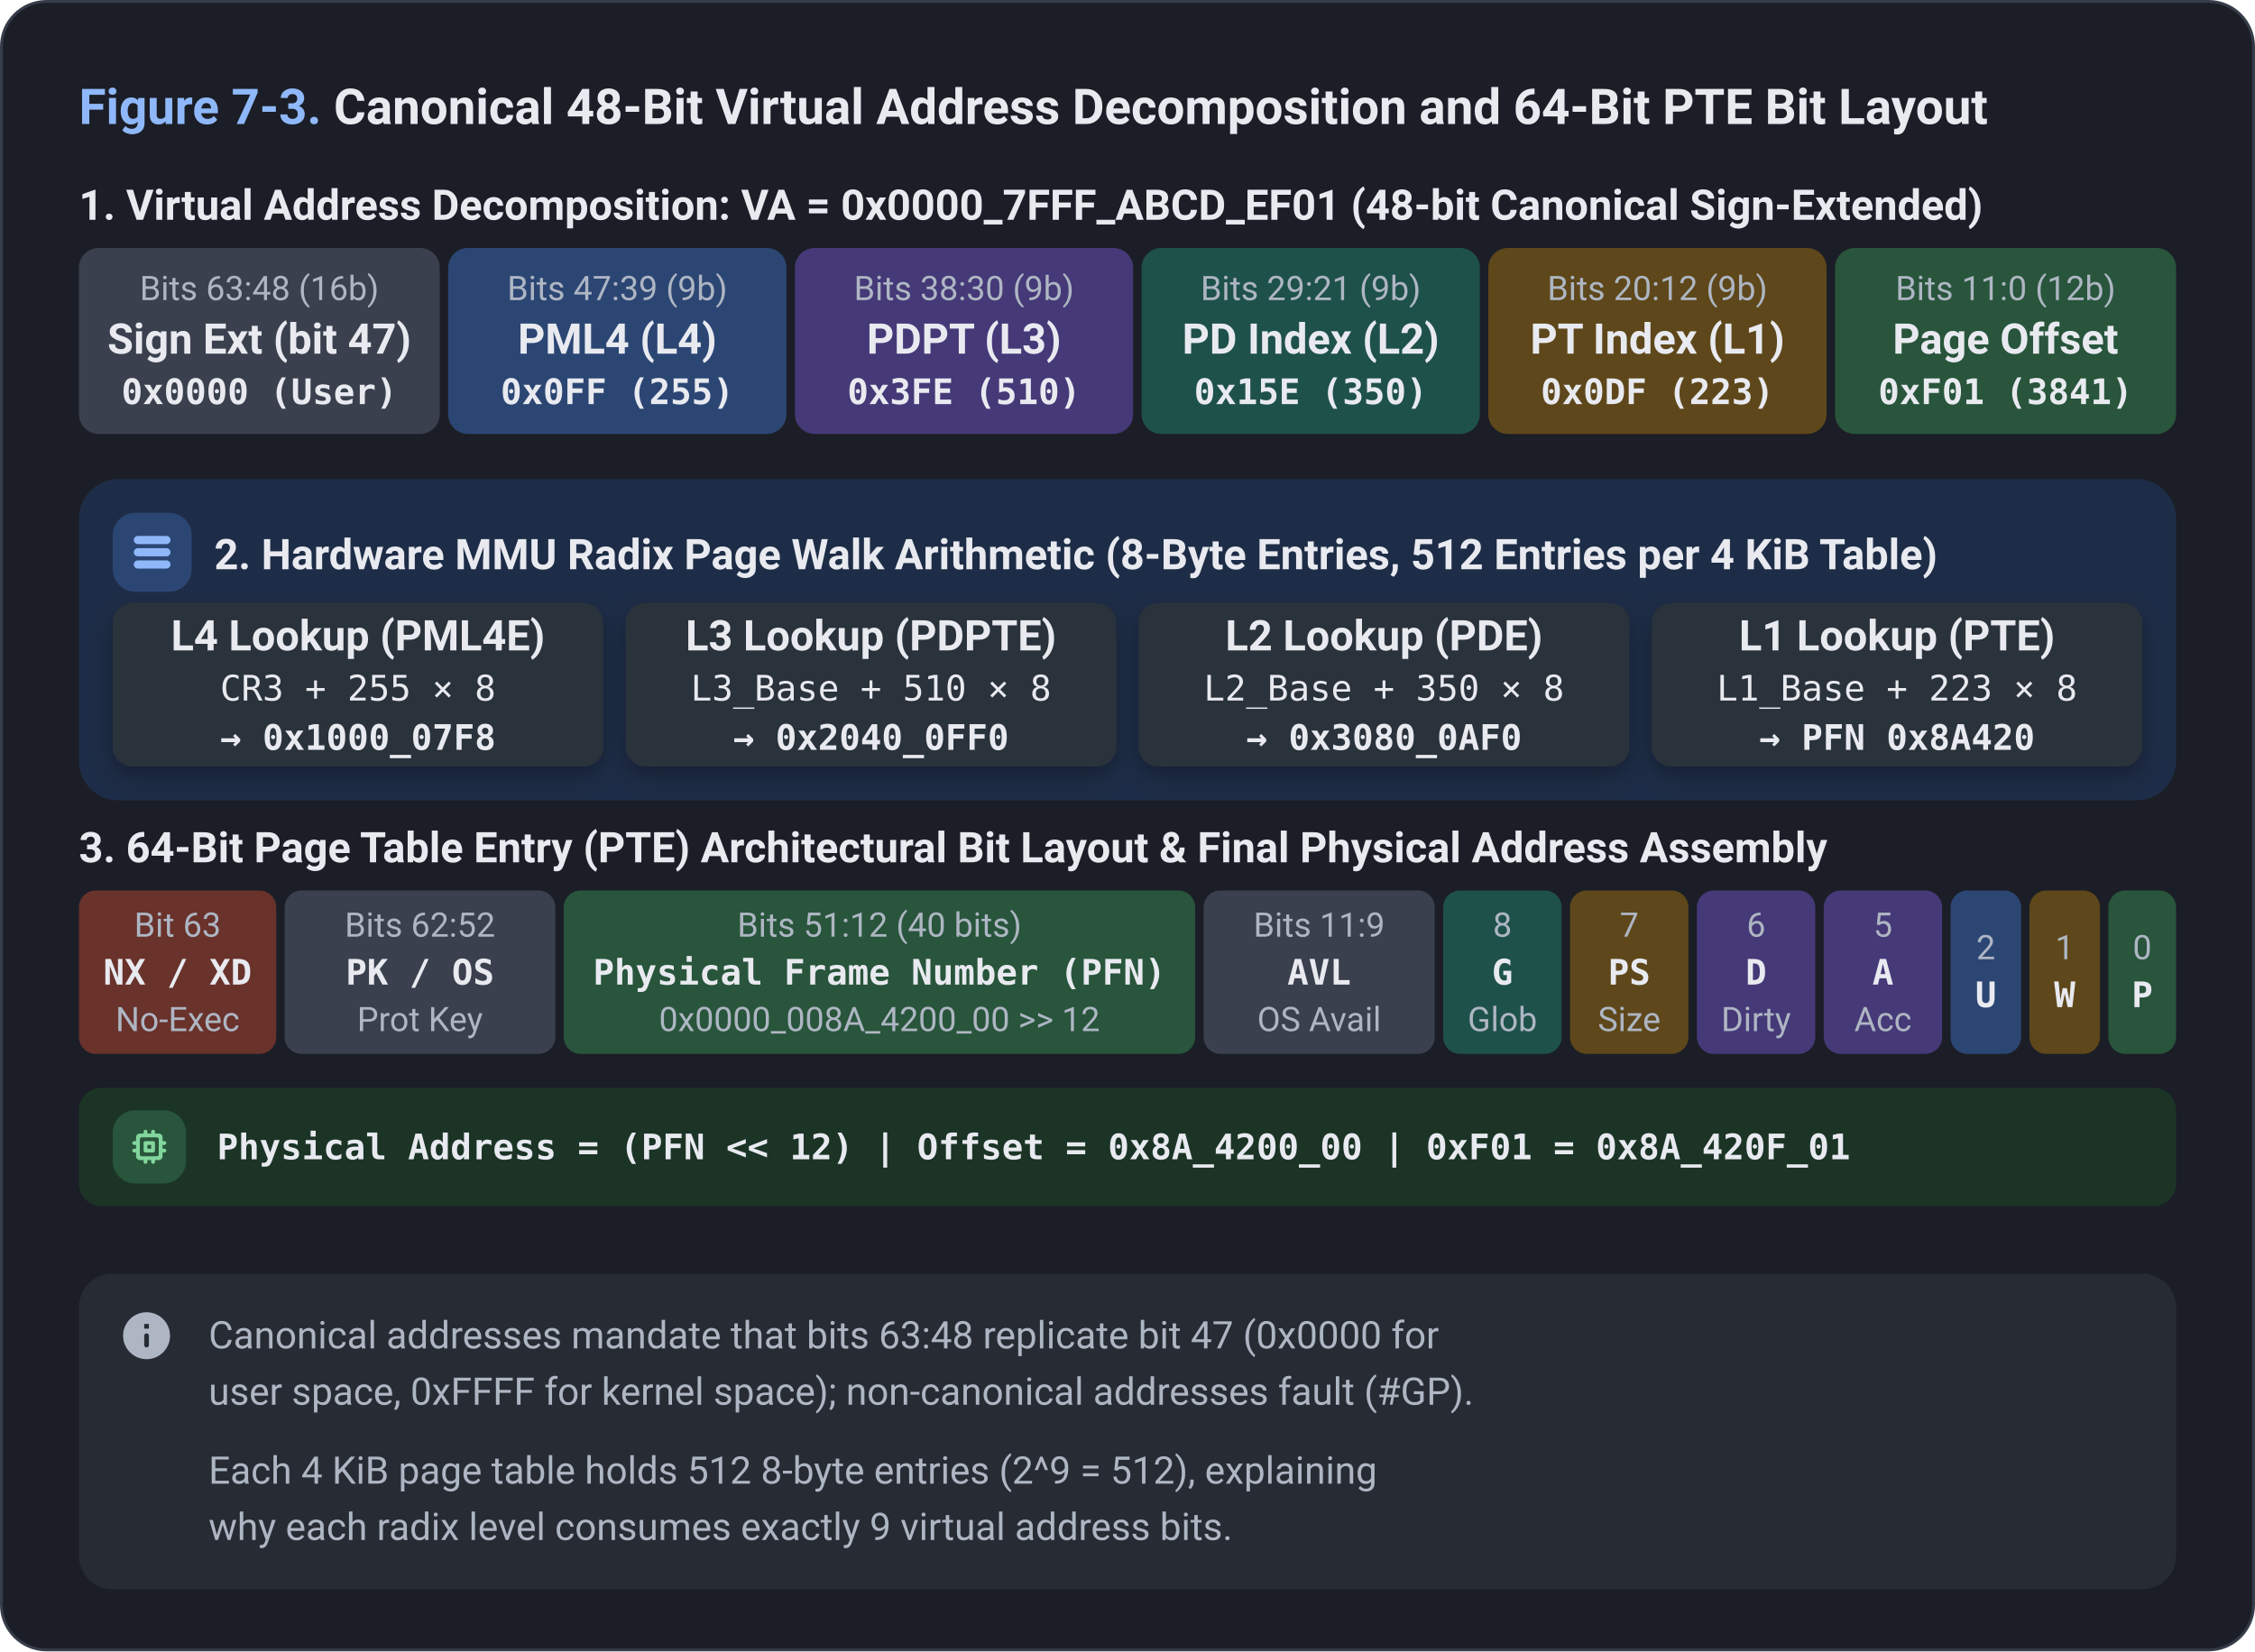
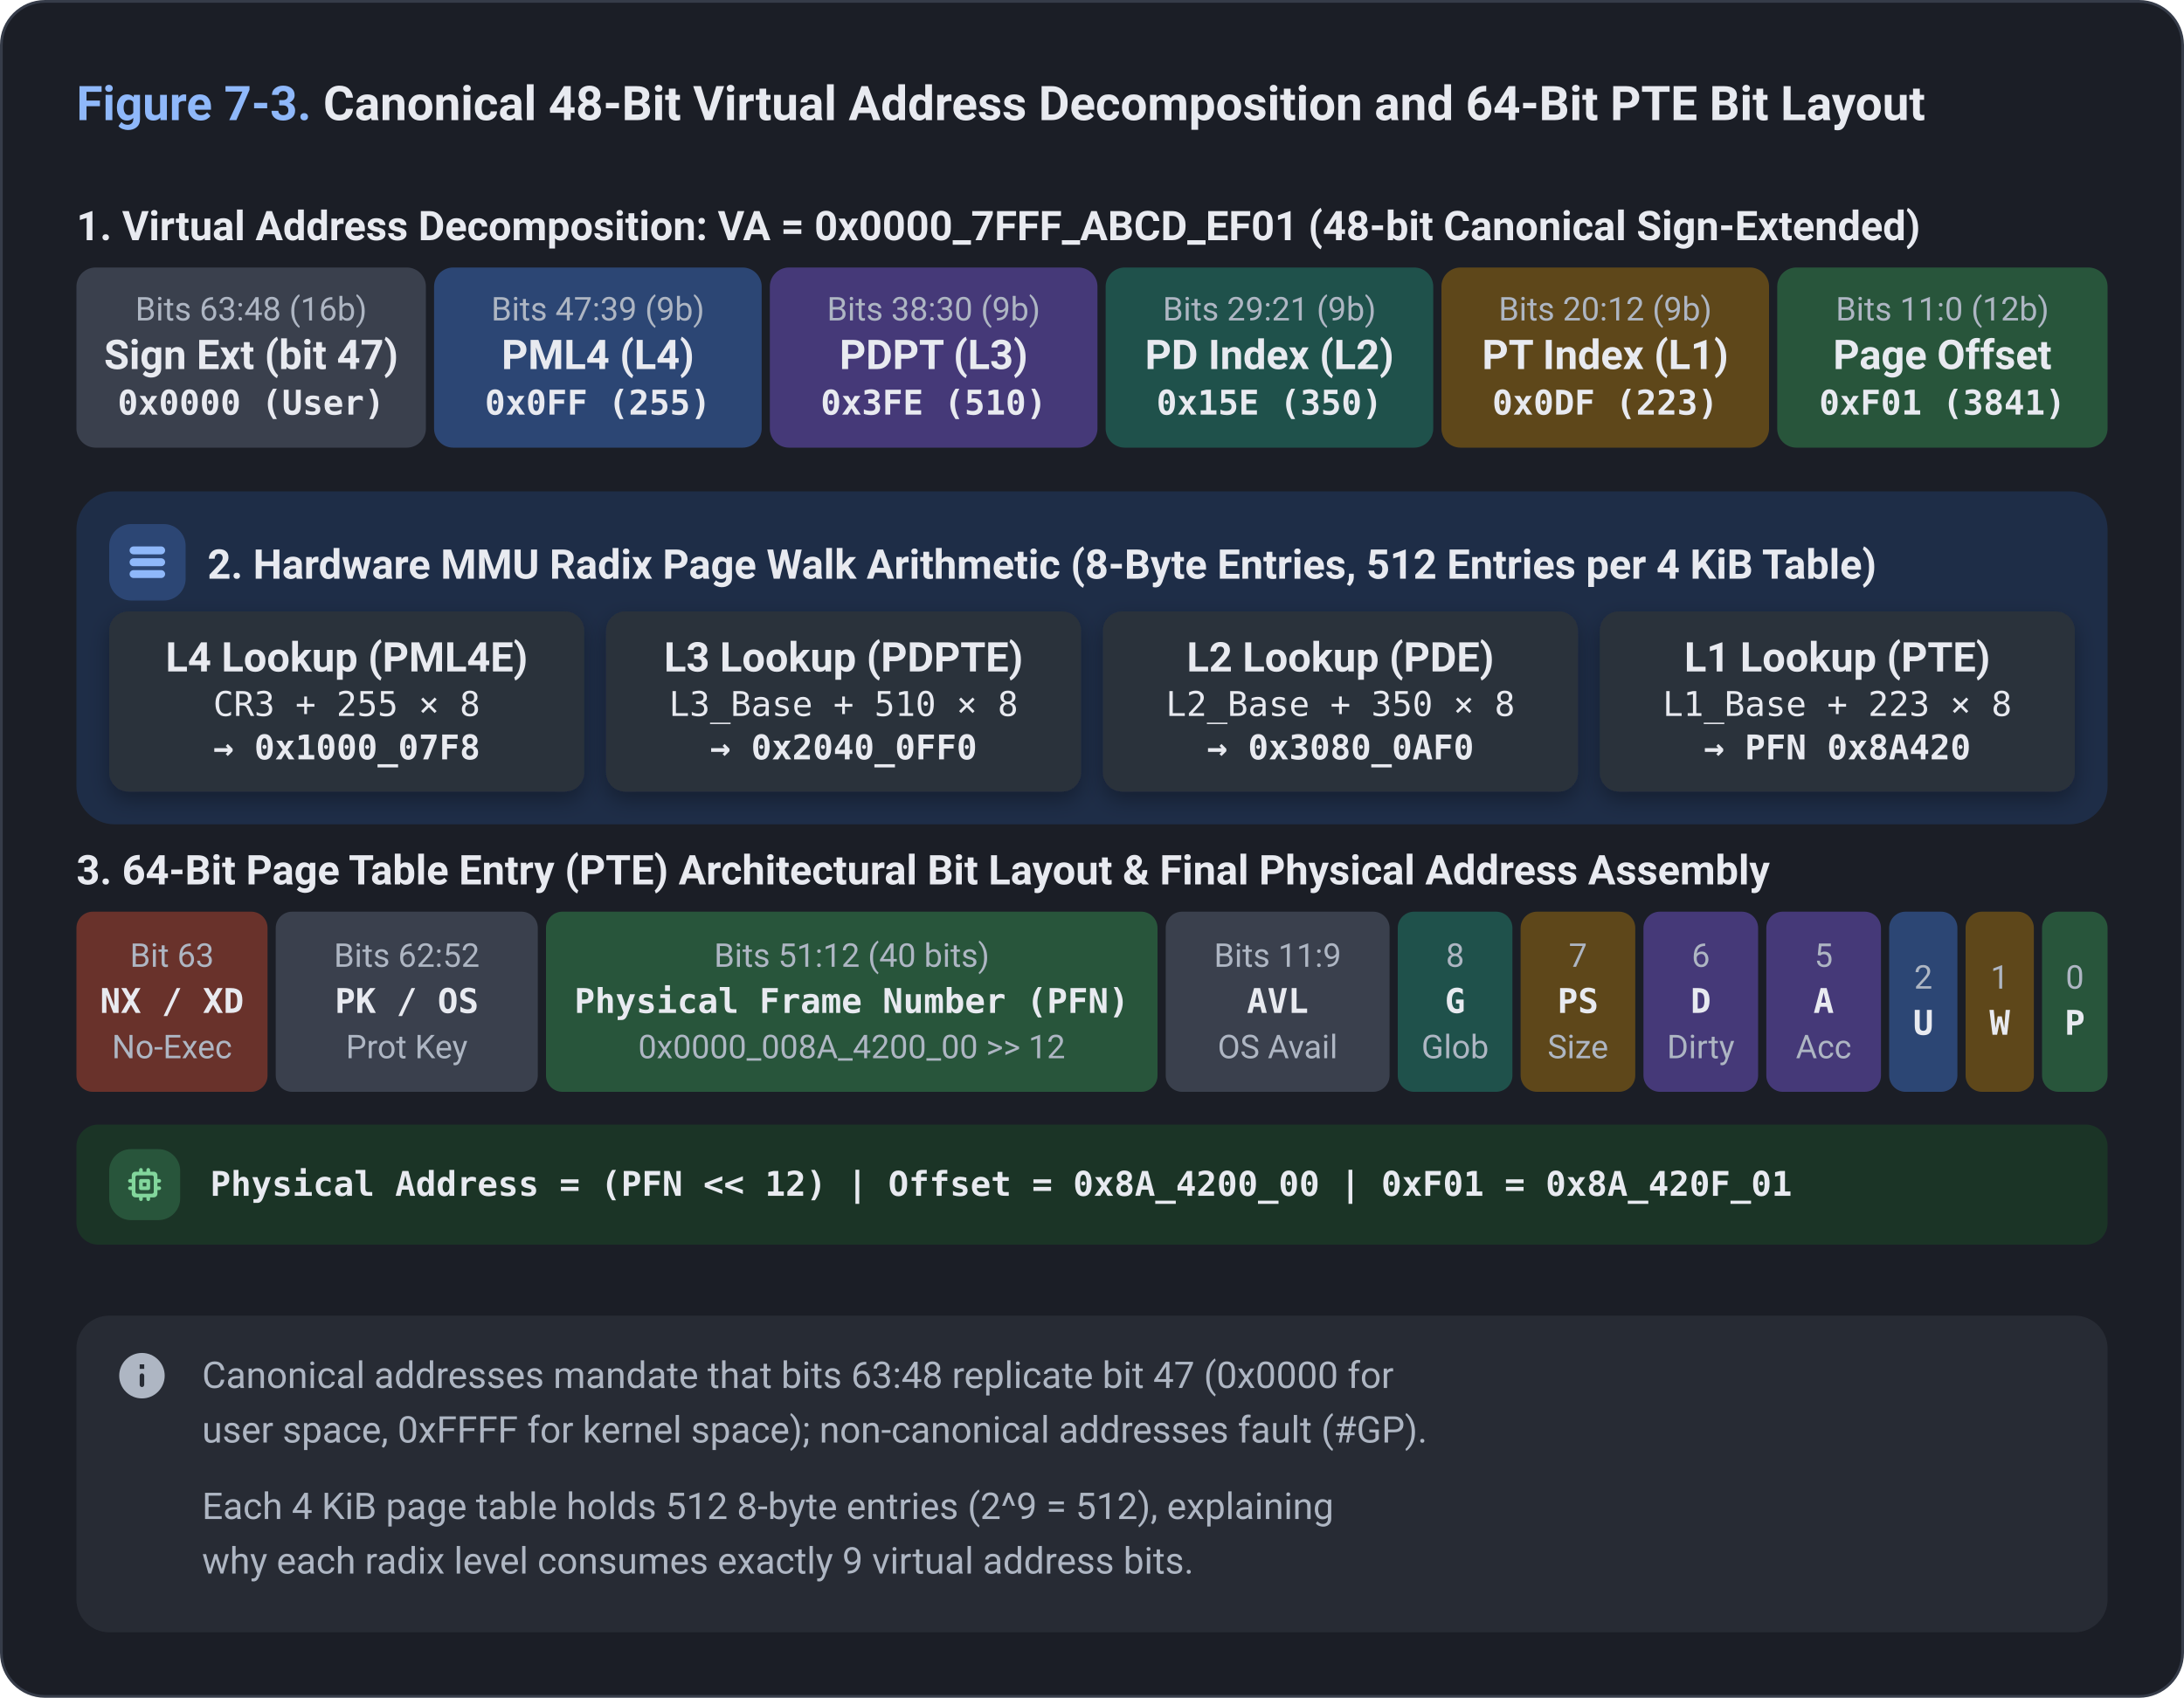
- <svg xmlns="http://www.w3.org/2000/svg" viewBox="0 0 800 586" width="800" height="586">
+ <svg xmlns="http://www.w3.org/2000/svg" viewBox="0 0 800 622" width="800" height="622">
  <style>
    text { font-family: -apple-system, BlinkMacSystemFont, "Segoe UI", Roboto, "Helvetica Neue", Arial, sans-serif; fill: #E8EAF0; }
    .paper { fill: #1B1E26; }
    .frame { fill: #1B1E26; stroke: #363C49; stroke-width: 1; }
    .card { fill: #2B303B; }
    .hair { stroke: #363C49; stroke-width: 1.2; fill: none; }
    .muted { fill: #AEB6C3; }
    .ink { fill: #E8EAF0; }
    .title { font-size: 17.5px; font-weight: 650; }
    .head { font-size: 15.5px; font-weight: 650; }
    .name { font-size: 15px; font-weight: 650; }
    .body { font-size: 13.5px; }
    .sub { font-size: 13px; }
    .mono { font-size: 12.5px; font-family: "SF Mono", SFMono-Regular, ui-monospace, Menlo, Consolas, monospace; }
    .monob { font-size: 12.5px; font-weight: 650; font-family: "SF Mono", SFMono-Regular, ui-monospace, Menlo, Consolas, monospace; }
    .small { font-size: 12px; }
    .note { font-size: 13.5px; }
    .noteb { font-size: 13.5px; font-weight: 650; }
    .sub, .small, .note { fill: #AEB6C3; }
    .c-blue { fill: #1E2D47; }
    .m-blue { fill: #2C4674; }
    .a-blue { fill: #8FB8FA; }
    .t-blue { fill: #8FB8FA; }
    .w-blue { stroke: #8FB8FA; fill: none; stroke-linecap: butt; stroke-linejoin: round; }
    .o-blue { stroke: #8FB8FA; fill: none; stroke-width: 1.5; }
    .h-blue { stroke: #8FB8FA; stroke-width: 1.4; }
    .c-green { fill: #1B3426; }
    .m-green { fill: #28553B; }
    .a-green { fill: #82D69C; }
    .t-green { fill: #82D69C; }
    .w-green { stroke: #82D69C; fill: none; stroke-linecap: butt; stroke-linejoin: round; }
    .o-green { stroke: #82D69C; fill: none; stroke-width: 1.5; }
    .h-green { stroke: #82D69C; stroke-width: 1.4; }
    .c-amber { fill: #3A2D14; }
    .m-amber { fill: #5E471A; }
    .a-amber { fill: #F3C06B; }
    .t-amber { fill: #F3C06B; }
    .w-amber { stroke: #F3C06B; fill: none; stroke-linecap: butt; stroke-linejoin: round; }
    .o-amber { stroke: #F3C06B; fill: none; stroke-width: 1.5; }
    .h-amber { stroke: #F3C06B; stroke-width: 1.4; }
    .c-red { fill: #41221D; }
    .m-red { fill: #69322B; }
    .a-red { fill: #F59E8D; }
    .t-red { fill: #F59E8D; }
    .w-red { stroke: #F59E8D; fill: none; stroke-linecap: butt; stroke-linejoin: round; }
    .o-red { stroke: #F59E8D; fill: none; stroke-width: 1.5; }
    .h-red { stroke: #F59E8D; stroke-width: 1.4; }
    .c-purple { fill: #2C2549; }
    .m-purple { fill: #453978; }
    .a-purple { fill: #BCA8F7; }
    .t-purple { fill: #BCA8F7; }
    .w-purple { stroke: #BCA8F7; fill: none; stroke-linecap: butt; stroke-linejoin: round; }
    .o-purple { stroke: #BCA8F7; fill: none; stroke-width: 1.5; }
    .h-purple { stroke: #BCA8F7; stroke-width: 1.4; }
    .c-teal { fill: #15332F; }
    .m-teal { fill: #1F514B; }
    .a-teal { fill: #72D5CA; }
    .t-teal { fill: #72D5CA; }
    .w-teal { stroke: #72D5CA; fill: none; stroke-linecap: butt; stroke-linejoin: round; }
    .o-teal { stroke: #72D5CA; fill: none; stroke-width: 1.5; }
    .h-teal { stroke: #72D5CA; stroke-width: 1.4; }
    .c-gray { fill: #272B34; }
    .m-gray { fill: #3A404D; }
    .a-gray { fill: #AEB6C3; }
    .t-gray { fill: #AEB6C3; }
    .w-gray { stroke: #AEB6C3; fill: none; stroke-linecap: butt; stroke-linejoin: round; }
    .o-gray { stroke: #AEB6C3; fill: none; stroke-width: 1.5; }
    .h-gray { stroke: #AEB6C3; stroke-width: 1.4; }
    .c-wire { fill: #272B34; }
    .m-wire { fill: #3A404D; }
    .a-wire { fill: #A2ABB9; }
    .t-wire { fill: #A2ABB9; }
    .w-wire { stroke: #A2ABB9; fill: none; stroke-linecap: butt; stroke-linejoin: round; }
    .o-wire { stroke: #A2ABB9; fill: none; stroke-width: 1.5; }
    .h-wire { stroke: #A2ABB9; stroke-width: 1.4; }
  </style>
  <defs>
    <filter id="lift" x="-10%" y="-15%" width="120%" height="140%">
      <feDropShadow dx="0" dy="1" stdDeviation="1.2" flood-color="#000000" flood-opacity="0.45" />
      <feDropShadow dx="0" dy="3" stdDeviation="4" flood-color="#000000" flood-opacity="0.32" />
    </filter>
  </defs>
-   <rect x="0.5" y="0.5" width="799" height="585" rx="16" class="frame" />
+   <rect x="0.5" y="0.5" width="799" height="621" rx="16" class="frame" />
  <text x="28" y="44" class="title">
    <tspan class="t-blue">Figure 7-3.</tspan> Canonical 48-Bit Virtual Address Decomposition and 64-Bit PTE Bit Layout</text>
-   <g transform="translate(0 64)">
+   <g transform="translate(0 74)">
    <text x="28.0" y="14.0" class="name">1. Virtual Address Decomposition: VA = 0x0000_7FFF_ABCD_EF01 (48-bit Canonical Sign-Extended)</text>
    <rect x="28.0" y="24.0" width="128.0" height="66.0" rx="7" class="m-gray" />
-     <text x="92.0" y="42.5" class="small" text-anchor="middle" data-fit="33.0,151.0">Bits 63:48 (16b)</text>
-     <text x="92.0" y="61.5" class="name" text-anchor="middle" data-fit="33.0,151.0">Sign Ext (bit 47)</text>
-     <text x="92.0" y="79.4" class="monob" text-anchor="middle" data-fit="33.0,151.0">0x0000 (User)</text>
+     <text x="92.0" y="43.4" class="small" text-anchor="middle" data-fit="33.0,151.0">Bits 63:48 (16b)</text>
+     <text x="92.0" y="61.2" class="name" text-anchor="middle" data-fit="33.0,151.0">Sign Ext (bit 47)</text>
+     <text x="92.0" y="77.9" class="monob" text-anchor="middle" data-fit="33.0,151.0">0x0000 (User)</text>
    <rect x="159.0" y="24.0" width="120.0" height="66.0" rx="7" class="m-blue" />
-     <text x="219.0" y="42.5" class="small" text-anchor="middle" data-fit="164.0,274.0">Bits 47:39 (9b)</text>
-     <text x="219.0" y="61.5" class="name" text-anchor="middle" data-fit="164.0,274.0">PML4 (L4)</text>
-     <text x="219.0" y="79.4" class="monob" text-anchor="middle" data-fit="164.0,274.0">0x0FF (255)</text>
+     <text x="219.0" y="43.4" class="small" text-anchor="middle" data-fit="164.0,274.0">Bits 47:39 (9b)</text>
+     <text x="219.0" y="61.2" class="name" text-anchor="middle" data-fit="164.0,274.0">PML4 (L4)</text>
+     <text x="219.0" y="77.9" class="monob" text-anchor="middle" data-fit="164.0,274.0">0x0FF (255)</text>
    <rect x="282.0" y="24.0" width="120.0" height="66.0" rx="7" class="m-purple" />
-     <text x="342.0" y="42.5" class="small" text-anchor="middle" data-fit="287.0,397.0">Bits 38:30 (9b)</text>
-     <text x="342.0" y="61.5" class="name" text-anchor="middle" data-fit="287.0,397.0">PDPT (L3)</text>
-     <text x="342.0" y="79.4" class="monob" text-anchor="middle" data-fit="287.0,397.0">0x3FE (510)</text>
+     <text x="342.0" y="43.4" class="small" text-anchor="middle" data-fit="287.0,397.0">Bits 38:30 (9b)</text>
+     <text x="342.0" y="61.2" class="name" text-anchor="middle" data-fit="287.0,397.0">PDPT (L3)</text>
+     <text x="342.0" y="77.9" class="monob" text-anchor="middle" data-fit="287.0,397.0">0x3FE (510)</text>
    <rect x="405.0" y="24.0" width="120.0" height="66.0" rx="7" class="m-teal" />
-     <text x="465.0" y="42.5" class="small" text-anchor="middle" data-fit="410.0,520.0">Bits 29:21 (9b)</text>
-     <text x="465.0" y="61.5" class="name" text-anchor="middle" data-fit="410.0,520.0">PD Index (L2)</text>
-     <text x="465.0" y="79.4" class="monob" text-anchor="middle" data-fit="410.0,520.0">0x15E (350)</text>
+     <text x="465.0" y="43.4" class="small" text-anchor="middle" data-fit="410.0,520.0">Bits 29:21 (9b)</text>
+     <text x="465.0" y="61.2" class="name" text-anchor="middle" data-fit="410.0,520.0">PD Index (L2)</text>
+     <text x="465.0" y="77.9" class="monob" text-anchor="middle" data-fit="410.0,520.0">0x15E (350)</text>
    <rect x="528.0" y="24.0" width="120.0" height="66.0" rx="7" class="m-amber" />
-     <text x="588.0" y="42.5" class="small" text-anchor="middle" data-fit="533.0,643.0">Bits 20:12 (9b)</text>
-     <text x="588.0" y="61.5" class="name" text-anchor="middle" data-fit="533.0,643.0">PT Index (L1)</text>
-     <text x="588.0" y="79.4" class="monob" text-anchor="middle" data-fit="533.0,643.0">0x0DF (223)</text>
+     <text x="588.0" y="43.4" class="small" text-anchor="middle" data-fit="533.0,643.0">Bits 20:12 (9b)</text>
+     <text x="588.0" y="61.2" class="name" text-anchor="middle" data-fit="533.0,643.0">PT Index (L1)</text>
+     <text x="588.0" y="77.9" class="monob" text-anchor="middle" data-fit="533.0,643.0">0x0DF (223)</text>
    <rect x="651.0" y="24.0" width="121.0" height="66.0" rx="7" class="m-green" />
-     <text x="711.5" y="42.5" class="small" text-anchor="middle" data-fit="656.0,767.0">Bits 11:0 (12b)</text>
-     <text x="711.5" y="61.5" class="name" text-anchor="middle" data-fit="656.0,767.0">Page Offset</text>
-     <text x="711.5" y="79.4" class="monob" text-anchor="middle" data-fit="656.0,767.0">0xF01 (3841)</text>
-     <rect x="28.0" y="106.0" width="744.0" height="114.0" rx="14" class="c-blue" />
+     <text x="711.5" y="43.4" class="small" text-anchor="middle" data-fit="656.0,767.0">Bits 11:0 (12b)</text>
+     <text x="711.5" y="61.2" class="name" text-anchor="middle" data-fit="656.0,767.0">Page Offset</text>
+     <text x="711.5" y="77.9" class="monob" text-anchor="middle" data-fit="656.0,767.0">0xF01 (3841)</text>
+     <rect x="28.0" y="106.0" width="744.0" height="122.0" rx="14" class="c-blue" />
    <rect x="40.0" y="118.0" width="28.0" height="28.0" rx="8" class="m-blue" />
    <g transform="translate(45.3 123.3) scale(0.723)" class="a-blue">
      <path d="M19 8H5c-1.1 0-2-.9-2-2s.9-2 2-2h14c1.1 0 2 .9 2 2s-.9 2-2 2zm0 2H5c-1.1 0-2 .9-2 2s.9 2 2 2h14c1.1 0 2-.9 2-2s-.9-2-2-2zm0 6H5c-1.1 0-2 .9-2 2s.9 2 2 2h14c1.1 0 2-.9 2-2s-.9-2-2-2z" />
    </g>
    <text x="76.0" y="138.0" class="name">2. Hardware MMU Radix Page Walk Arithmetic (8-Byte Entries, 512 Entries per 4 KiB Table)</text>
-     <rect x="40.0" y="150.0" width="174.0" height="58.0" rx="7" class="card" filter="url(#lift)" />
-     <text x="127.0" y="166.8" class="name" text-anchor="middle" data-fit="45.0,209.0">L4 Lookup (PML4E)</text>
-     <text x="127.0" y="184.6" class="mono" text-anchor="middle" data-fit="45.0,209.0">CR3 + 255 × 8</text>
-     <text x="127.0" y="202.1" class="monob" text-anchor="middle" data-fit="45.0,209.0">→ 0x1000_07F8</text>
-     <rect x="222.0" y="150.0" width="174.0" height="58.0" rx="7" class="card" filter="url(#lift)" />
-     <text x="309.0" y="166.8" class="name" text-anchor="middle" data-fit="227.0,391.0">L3 Lookup (PDPTE)</text>
-     <text x="309.0" y="184.6" class="mono" text-anchor="middle" data-fit="227.0,391.0">L3_Base + 510 × 8</text>
-     <text x="309.0" y="202.1" class="monob" text-anchor="middle" data-fit="227.0,391.0">→ 0x2040_0FF0</text>
-     <rect x="404.0" y="150.0" width="174.0" height="58.0" rx="7" class="card" filter="url(#lift)" />
-     <text x="491.0" y="166.8" class="name" text-anchor="middle" data-fit="409.0,573.0">L2 Lookup (PDE)</text>
-     <text x="491.0" y="184.6" class="mono" text-anchor="middle" data-fit="409.0,573.0">L2_Base + 350 × 8</text>
-     <text x="491.0" y="202.1" class="monob" text-anchor="middle" data-fit="409.0,573.0">→ 0x3080_0AF0</text>
-     <rect x="586.0" y="150.0" width="174.0" height="58.0" rx="7" class="card" filter="url(#lift)" />
-     <text x="673.0" y="166.8" class="name" text-anchor="middle" data-fit="591.0,755.0">L1 Lookup (PTE)</text>
-     <text x="673.0" y="184.6" class="mono" text-anchor="middle" data-fit="591.0,755.0">L1_Base + 223 × 8</text>
-     <text x="673.0" y="202.1" class="monob" text-anchor="middle" data-fit="591.0,755.0">→ PFN 0x8A420</text>
-     <text x="28.0" y="242.0" class="name">3. 64-Bit Page Table Entry (PTE) Architectural Bit Layout &amp; Final Physical Address Assembly</text>
-     <rect x="28.0" y="252.0" width="70.0" height="58.0" rx="6" class="m-red" />
-     <text x="63.0" y="268.4" class="small" text-anchor="middle" data-fit="33.0,93.0">Bit 63</text>
-     <text x="63.0" y="285.4" class="monob" text-anchor="middle" data-fit="33.0,93.0">NX / XD</text>
-     <text x="63.0" y="301.9" class="small" text-anchor="middle" data-fit="33.0,93.0">No-Exec</text>
-     <rect x="101.0" y="252.0" width="96.0" height="58.0" rx="6" class="m-gray" />
-     <text x="149.0" y="268.4" class="small" text-anchor="middle" data-fit="106.0,192.0">Bits 62:52</text>
-     <text x="149.0" y="285.4" class="monob" text-anchor="middle" data-fit="106.0,192.0">PK / OS</text>
-     <text x="149.0" y="301.9" class="small" text-anchor="middle" data-fit="106.0,192.0">Prot Key</text>
-     <rect x="200.0" y="252.0" width="224.0" height="58.0" rx="6" class="m-green" />
-     <text x="312.0" y="268.4" class="small" text-anchor="middle" data-fit="205.0,419.0">Bits 51:12 (40 bits)</text>
-     <text x="312.0" y="285.4" class="monob" text-anchor="middle" data-fit="205.0,419.0">Physical Frame Number (PFN)</text>
-     <text x="312.0" y="301.9" class="small" text-anchor="middle" data-fit="205.0,419.0">0x0000_008A_4200_00 &gt;&gt; 12</text>
-     <rect x="427.0" y="252.0" width="82.0" height="58.0" rx="6" class="m-gray" />
-     <text x="468.0" y="268.4" class="small" text-anchor="middle" data-fit="432.0,504.0">Bits 11:9</text>
-     <text x="468.0" y="285.4" class="monob" text-anchor="middle" data-fit="432.0,504.0">AVL</text>
-     <text x="468.0" y="301.9" class="small" text-anchor="middle" data-fit="432.0,504.0">OS Avail</text>
-     <rect x="512.0" y="252.0" width="42.0" height="58.0" rx="6" class="m-teal" />
-     <text x="533.0" y="268.4" class="small" text-anchor="middle" data-fit="517.0,549.0">8</text>
-     <text x="533.0" y="285.4" class="monob" text-anchor="middle" data-fit="517.0,549.0">G</text>
-     <text x="533.0" y="301.9" class="small" text-anchor="middle" data-fit="517.0,549.0">Glob</text>
-     <rect x="557.0" y="252.0" width="42.0" height="58.0" rx="6" class="m-amber" />
-     <text x="578.0" y="268.4" class="small" text-anchor="middle" data-fit="562.0,594.0">7</text>
-     <text x="578.0" y="285.4" class="monob" text-anchor="middle" data-fit="562.0,594.0">PS</text>
-     <text x="578.0" y="301.9" class="small" text-anchor="middle" data-fit="562.0,594.0">Size</text>
-     <rect x="602.0" y="252.0" width="42.0" height="58.0" rx="6" class="m-purple" />
-     <text x="623.0" y="268.4" class="small" text-anchor="middle" data-fit="607.0,639.0">6</text>
-     <text x="623.0" y="285.4" class="monob" text-anchor="middle" data-fit="607.0,639.0">D</text>
-     <text x="623.0" y="301.9" class="small" text-anchor="middle" data-fit="607.0,639.0">Dirty</text>
-     <rect x="647.0" y="252.0" width="42.0" height="58.0" rx="6" class="m-purple" />
-     <text x="668.0" y="268.4" class="small" text-anchor="middle" data-fit="652.0,684.0">5</text>
-     <text x="668.0" y="285.4" class="monob" text-anchor="middle" data-fit="652.0,684.0">A</text>
-     <text x="668.0" y="301.9" class="small" text-anchor="middle" data-fit="652.0,684.0">Acc</text>
-     <rect x="692.0" y="252.0" width="25.0" height="58.0" rx="6" class="m-blue" />
-     <text x="704.5" y="276.4" class="small" text-anchor="middle" data-fit="697.0,712.0">2</text>
-     <text x="704.5" y="293.4" class="monob" text-anchor="middle" data-fit="697.0,712.0">U</text>
-     <rect x="720.0" y="252.0" width="25.0" height="58.0" rx="6" class="m-amber" />
-     <text x="732.5" y="276.4" class="small" text-anchor="middle" data-fit="725.0,740.0">1</text>
-     <text x="732.5" y="293.4" class="monob" text-anchor="middle" data-fit="725.0,740.0">W</text>
-     <rect x="748.0" y="252.0" width="24.0" height="58.0" rx="6" class="m-green" />
-     <text x="760.0" y="276.4" class="small" text-anchor="middle" data-fit="753.0,767.0">0</text>
-     <text x="760.0" y="293.4" class="monob" text-anchor="middle" data-fit="753.0,767.0">P</text>
-     <rect x="28.0" y="322.0" width="744.0" height="42.0" rx="8" class="c-green" />
-     <rect x="40.0" y="330.0" width="26.0" height="26.0" rx="8" class="m-green" />
-     <g transform="translate(44.9 334.9) scale(0.672)" class="a-green">
+     <rect x="40.0" y="150.0" width="174.0" height="66.0" rx="7" class="card" filter="url(#lift)" />
+     <text x="127.0" y="172.0" class="name" text-anchor="middle" data-fit="45.0,209.0">L4 Lookup (PML4E)</text>
+     <text x="127.0" y="188.3" class="mono" text-anchor="middle" data-fit="45.0,209.0">CR3 + 255 × 8</text>
+     <text x="127.0" y="204.2" class="monob" text-anchor="middle" data-fit="45.0,209.0">→ 0x1000_07F8</text>
+     <rect x="222.0" y="150.0" width="174.0" height="66.0" rx="7" class="card" filter="url(#lift)" />
+     <text x="309.0" y="172.0" class="name" text-anchor="middle" data-fit="227.0,391.0">L3 Lookup (PDPTE)</text>
+     <text x="309.0" y="188.3" class="mono" text-anchor="middle" data-fit="227.0,391.0">L3_Base + 510 × 8</text>
+     <text x="309.0" y="204.2" class="monob" text-anchor="middle" data-fit="227.0,391.0">→ 0x2040_0FF0</text>
+     <rect x="404.0" y="150.0" width="174.0" height="66.0" rx="7" class="card" filter="url(#lift)" />
+     <text x="491.0" y="172.0" class="name" text-anchor="middle" data-fit="409.0,573.0">L2 Lookup (PDE)</text>
+     <text x="491.0" y="188.3" class="mono" text-anchor="middle" data-fit="409.0,573.0">L2_Base + 350 × 8</text>
+     <text x="491.0" y="204.2" class="monob" text-anchor="middle" data-fit="409.0,573.0">→ 0x3080_0AF0</text>
+     <rect x="586.0" y="150.0" width="174.0" height="66.0" rx="7" class="card" filter="url(#lift)" />
+     <text x="673.0" y="172.0" class="name" text-anchor="middle" data-fit="591.0,755.0">L1 Lookup (PTE)</text>
+     <text x="673.0" y="188.3" class="mono" text-anchor="middle" data-fit="591.0,755.0">L1_Base + 223 × 8</text>
+     <text x="673.0" y="204.2" class="monob" text-anchor="middle" data-fit="591.0,755.0">→ PFN 0x8A420</text>
+     <text x="28.0" y="250.0" class="name">3. 64-Bit Page Table Entry (PTE) Architectural Bit Layout &amp; Final Physical Address Assembly</text>
+     <rect x="28.0" y="260.0" width="70.0" height="66.0" rx="6" class="m-red" />
+     <text x="63.0" y="280.2" class="small" text-anchor="middle" data-fit="33.0,93.0">Bit 63</text>
+     <text x="63.0" y="297.1" class="monob" text-anchor="middle" data-fit="33.0,93.0">NX / XD</text>
+     <text x="63.0" y="313.7" class="small" text-anchor="middle" data-fit="33.0,93.0">No-Exec</text>
+     <rect x="101.0" y="260.0" width="96.0" height="66.0" rx="6" class="m-gray" />
+     <text x="149.0" y="280.2" class="small" text-anchor="middle" data-fit="106.0,192.0">Bits 62:52</text>
+     <text x="149.0" y="297.1" class="monob" text-anchor="middle" data-fit="106.0,192.0">PK / OS</text>
+     <text x="149.0" y="313.7" class="small" text-anchor="middle" data-fit="106.0,192.0">Prot Key</text>
+     <rect x="200.0" y="260.0" width="224.0" height="66.0" rx="6" class="m-green" />
+     <text x="312.0" y="280.2" class="small" text-anchor="middle" data-fit="205.0,419.0">Bits 51:12 (40 bits)</text>
+     <text x="312.0" y="297.1" class="monob" text-anchor="middle" data-fit="205.0,419.0">Physical Frame Number (PFN)</text>
+     <text x="312.0" y="313.7" class="small" text-anchor="middle" data-fit="205.0,419.0">0x0000_008A_4200_00 &gt;&gt; 12</text>
+     <rect x="427.0" y="260.0" width="82.0" height="66.0" rx="6" class="m-gray" />
+     <text x="468.0" y="280.2" class="small" text-anchor="middle" data-fit="432.0,504.0">Bits 11:9</text>
+     <text x="468.0" y="297.1" class="monob" text-anchor="middle" data-fit="432.0,504.0">AVL</text>
+     <text x="468.0" y="313.7" class="small" text-anchor="middle" data-fit="432.0,504.0">OS Avail</text>
+     <rect x="512.0" y="260.0" width="42.0" height="66.0" rx="6" class="m-teal" />
+     <text x="533.0" y="280.2" class="small" text-anchor="middle" data-fit="517.0,549.0">8</text>
+     <text x="533.0" y="297.1" class="monob" text-anchor="middle" data-fit="517.0,549.0">G</text>
+     <text x="533.0" y="313.7" class="small" text-anchor="middle" data-fit="517.0,549.0">Glob</text>
+     <rect x="557.0" y="260.0" width="42.0" height="66.0" rx="6" class="m-amber" />
+     <text x="578.0" y="280.2" class="small" text-anchor="middle" data-fit="562.0,594.0">7</text>
+     <text x="578.0" y="297.1" class="monob" text-anchor="middle" data-fit="562.0,594.0">PS</text>
+     <text x="578.0" y="313.7" class="small" text-anchor="middle" data-fit="562.0,594.0">Size</text>
+     <rect x="602.0" y="260.0" width="42.0" height="66.0" rx="6" class="m-purple" />
+     <text x="623.0" y="280.2" class="small" text-anchor="middle" data-fit="607.0,639.0">6</text>
+     <text x="623.0" y="297.1" class="monob" text-anchor="middle" data-fit="607.0,639.0">D</text>
+     <text x="623.0" y="313.7" class="small" text-anchor="middle" data-fit="607.0,639.0">Dirty</text>
+     <rect x="647.0" y="260.0" width="42.0" height="66.0" rx="6" class="m-purple" />
+     <text x="668.0" y="280.2" class="small" text-anchor="middle" data-fit="652.0,684.0">5</text>
+     <text x="668.0" y="297.1" class="monob" text-anchor="middle" data-fit="652.0,684.0">A</text>
+     <text x="668.0" y="313.7" class="small" text-anchor="middle" data-fit="652.0,684.0">Acc</text>
+     <rect x="692.0" y="260.0" width="25.0" height="66.0" rx="6" class="m-blue" />
+     <text x="704.5" y="288.2" class="small" text-anchor="middle" data-fit="697.0,712.0">2</text>
+     <text x="704.5" y="305.1" class="monob" text-anchor="middle" data-fit="697.0,712.0">U</text>
+     <rect x="720.0" y="260.0" width="25.0" height="66.0" rx="6" class="m-amber" />
+     <text x="732.5" y="288.2" class="small" text-anchor="middle" data-fit="725.0,740.0">1</text>
+     <text x="732.5" y="305.1" class="monob" text-anchor="middle" data-fit="725.0,740.0">W</text>
+     <rect x="748.0" y="260.0" width="24.0" height="66.0" rx="6" class="m-green" />
+     <text x="760.0" y="288.2" class="small" text-anchor="middle" data-fit="753.0,767.0">0</text>
+     <text x="760.0" y="305.1" class="monob" text-anchor="middle" data-fit="753.0,767.0">P</text>
+     <rect x="28.0" y="338.0" width="744.0" height="44.0" rx="8" class="c-green" />
+     <rect x="40.0" y="347.0" width="26.0" height="26.0" rx="8" class="m-green" />
+     <g transform="translate(44.9 351.9) scale(0.672)" class="a-green">
      <path d="M14 9h-4c-.55 0-1 .45-1 1v4c0 .55.45 1 1 1h4c.55 0 1-.45 1-1v-4c0-.55-.45-1-1-1zm-1 4h-2v-2h2v2zm8-3c0-.55-.45-1-1-1h-1V7c0-1.1-.9-2-2-2h-2V4c0-.55-.45-1-1-1s-1 .45-1 1v1h-2V4c0-.55-.45-1-1-1s-1 .45-1 1v1H7c-1.1 0-2 .9-2 2v2H4c-.55 0-1 .45-1 1s.45 1 1 1h1v2H4c-.55 0-1 .45-1 1s.45 1 1 1h1v2c0 1.1.9 2 2 2h2v1c0 .55.45 1 1 1s1-.45 1-1v-1h2v1c0 .55.45 1 1 1s1-.45 1-1v-1h2c1.1 0 2-.9 2-2v-2h1c.55 0 1-.45 1-1s-.45-1-1-1h-1v-2h1c.55 0 1-.45 1-1zm-5 7H8c-.55 0-1-.45-1-1V8c0-.55.45-1 1-1h8c.55 0 1 .45 1 1v8c0 .55-.45 1-1 1z" />
    </g>
-     <text x="77.0" y="347.4" class="monob" data-fit="77.0,764.0">Physical Address = (PFN &lt;&lt; 12) | Offset = 0x8A_4200_00 | 0xF01 = 0x8A_420F_01</text>
+     <text x="77.0" y="364.1" class="monob" data-fit="77.0,764.0">Physical Address = (PFN &lt;&lt; 12) | Offset = 0x8A_4200_00 | 0xF01 = 0x8A_420F_01</text>
  </g>
-   <rect x="28" y="452" width="744" height="112" rx="12" class="c-gray" />
-   <g transform="translate(42 464) scale(0.833)" class="a-gray">
+   <rect x="28" y="482" width="744" height="116" rx="12" class="c-gray" />
+   <g transform="translate(42 494) scale(0.833)" class="a-gray">
    <path d="M12 2C6.48 2 2 6.48 2 12s4.48 10 10 10 10-4.48 10-10S17.52 2 12 2zm0 15c-.55 0-1-.45-1-1v-4c0-.55.45-1 1-1s1 .45 1 1v4c0 .55-.45 1-1 1zm1-8h-2V7h2v2z" />
  </g>
-   <text x="74" y="478.5" class="note" data-fit="74,760">Canonical addresses mandate that bits 63:48 replicate bit 47 (0x0000 for</text>
-   <text x="74" y="498.5" class="note" data-fit="74,760">user space, 0xFFFF for kernel space); non-canonical addresses fault (#GP).</text>
-   <text x="74" y="526.5" class="note" data-fit="74,760">Each 4 KiB page table holds 512 8-byte entries (2^9 = 512), explaining</text>
-   <text x="74" y="546.5" class="note" data-fit="74,760">why each radix level consumes exactly 9 virtual address bits.</text>
+   <text x="74" y="508.5" class="note" data-fit="74,760">Canonical addresses mandate that bits 63:48 replicate bit 47 (0x0000 for</text>
+   <text x="74" y="528.5" class="note" data-fit="74,760">user space, 0xFFFF for kernel space); non-canonical addresses fault (#GP).</text>
+   <text x="74" y="556.5" class="note" data-fit="74,760">Each 4 KiB page table holds 512 8-byte entries (2^9 = 512), explaining</text>
+   <text x="74" y="576.5" class="note" data-fit="74,760">why each radix level consumes exactly 9 virtual address bits.</text>
</svg>
